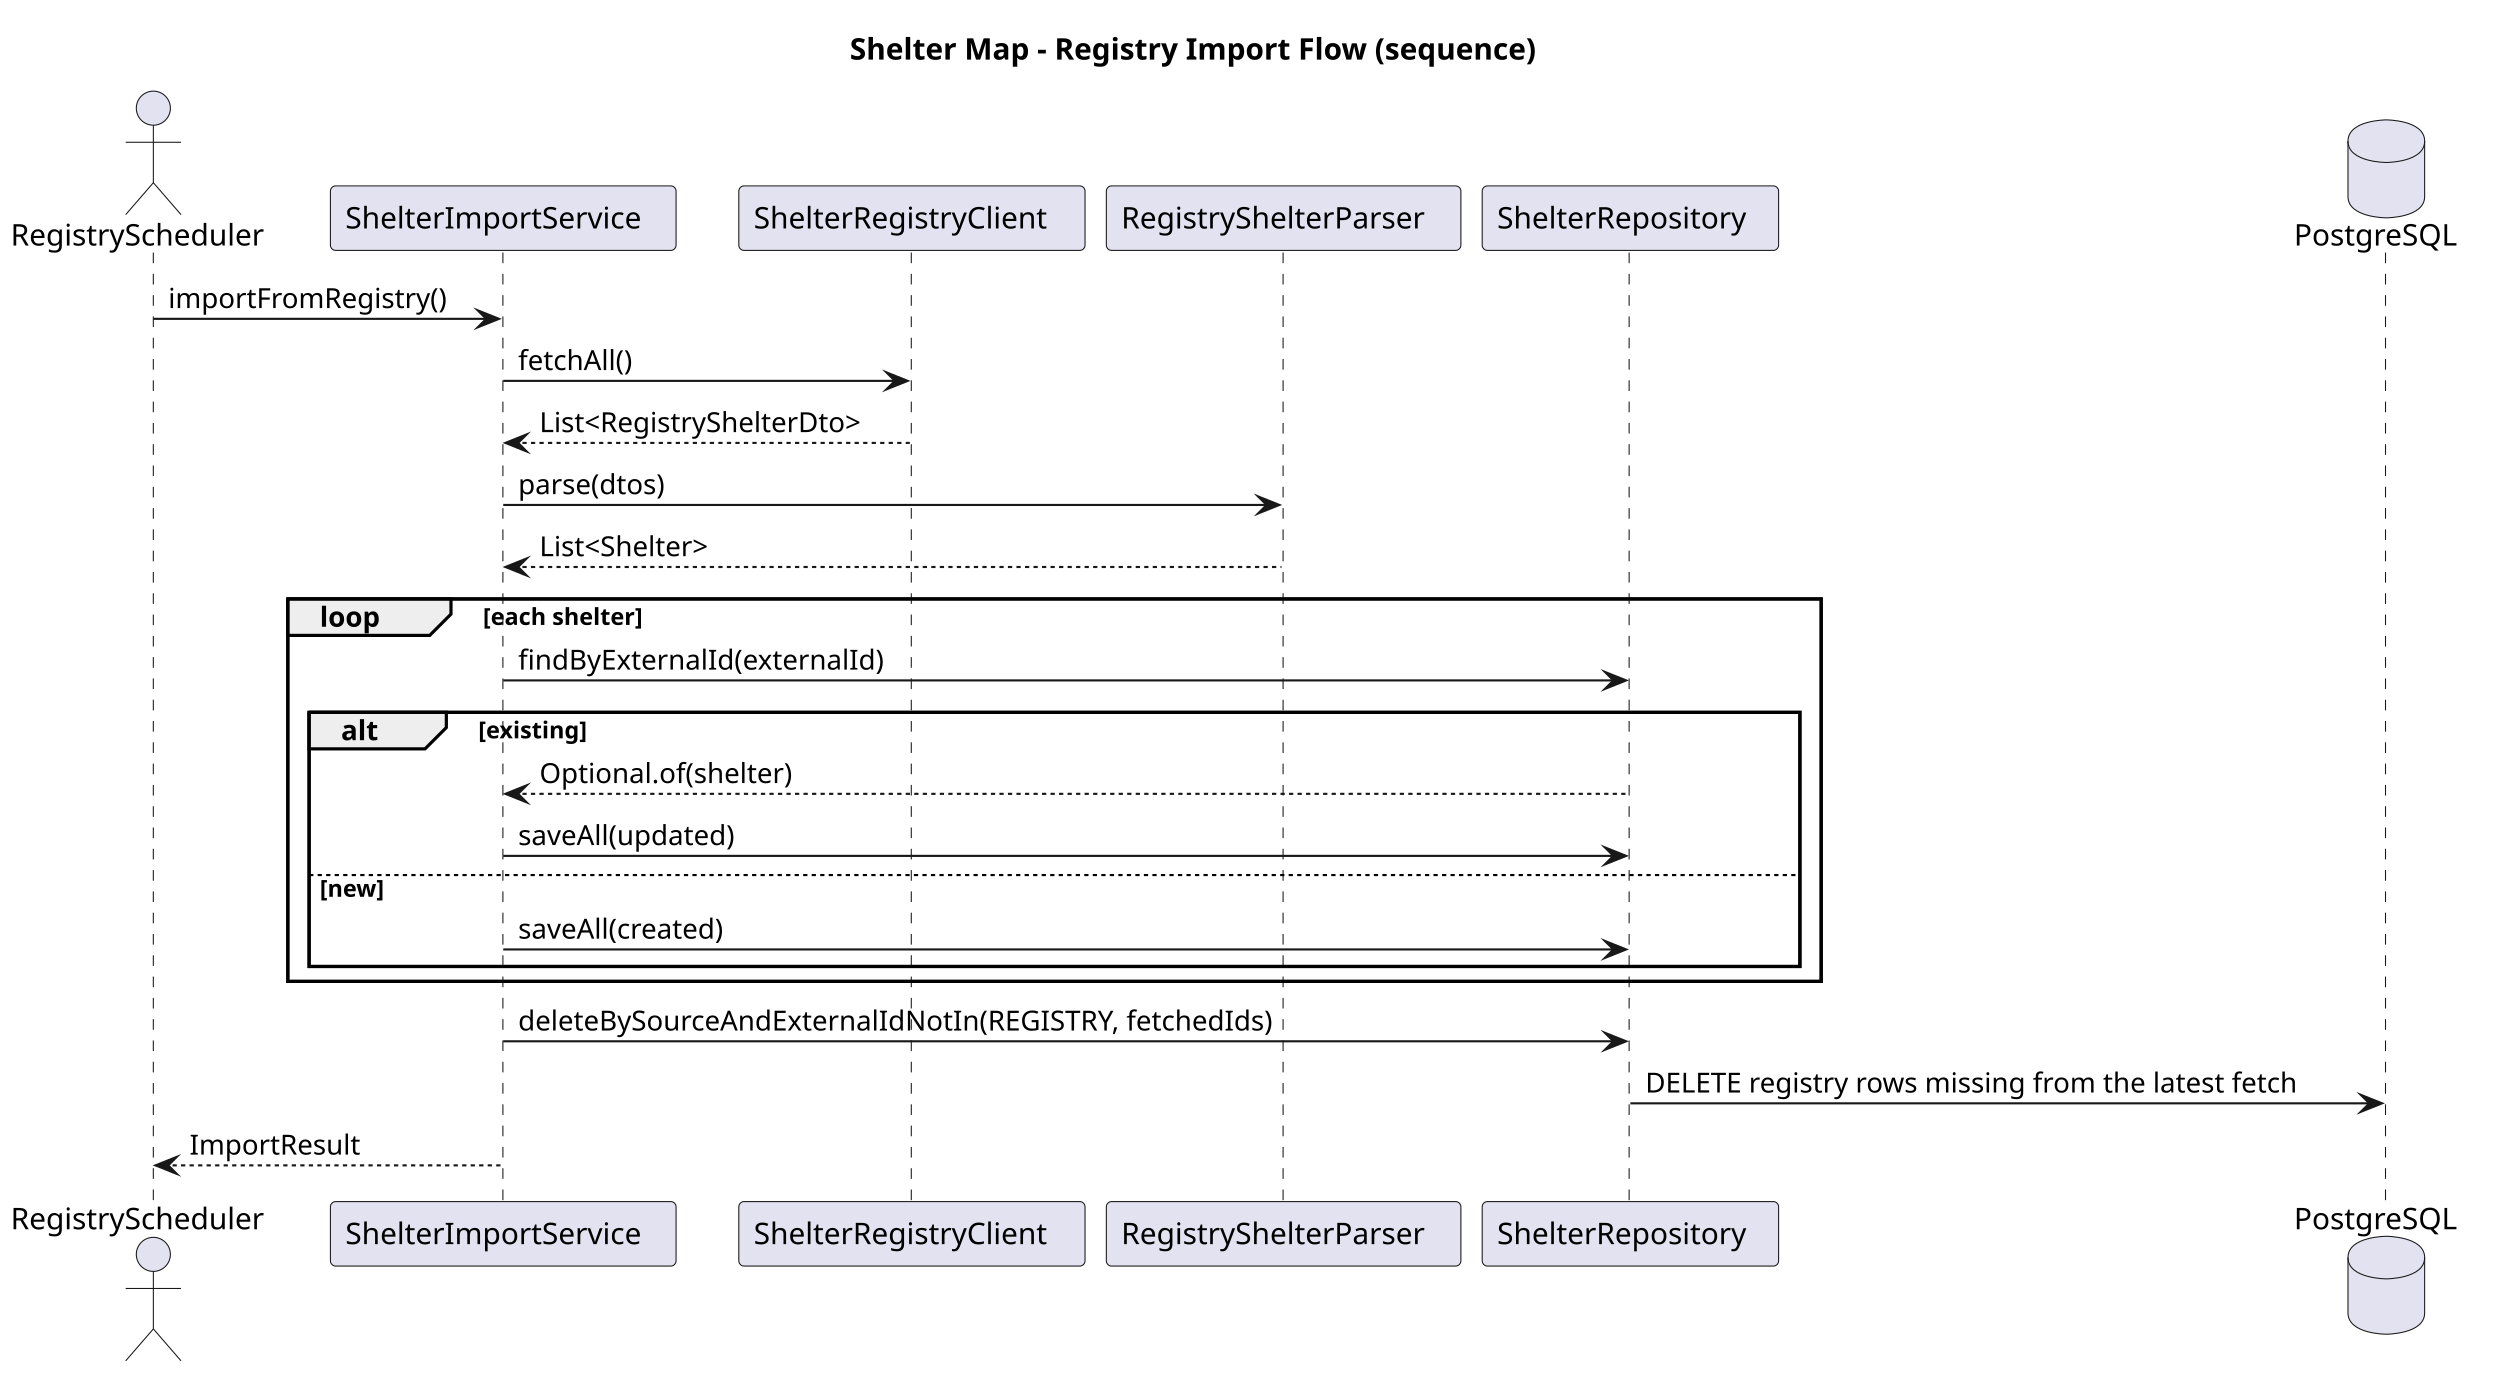
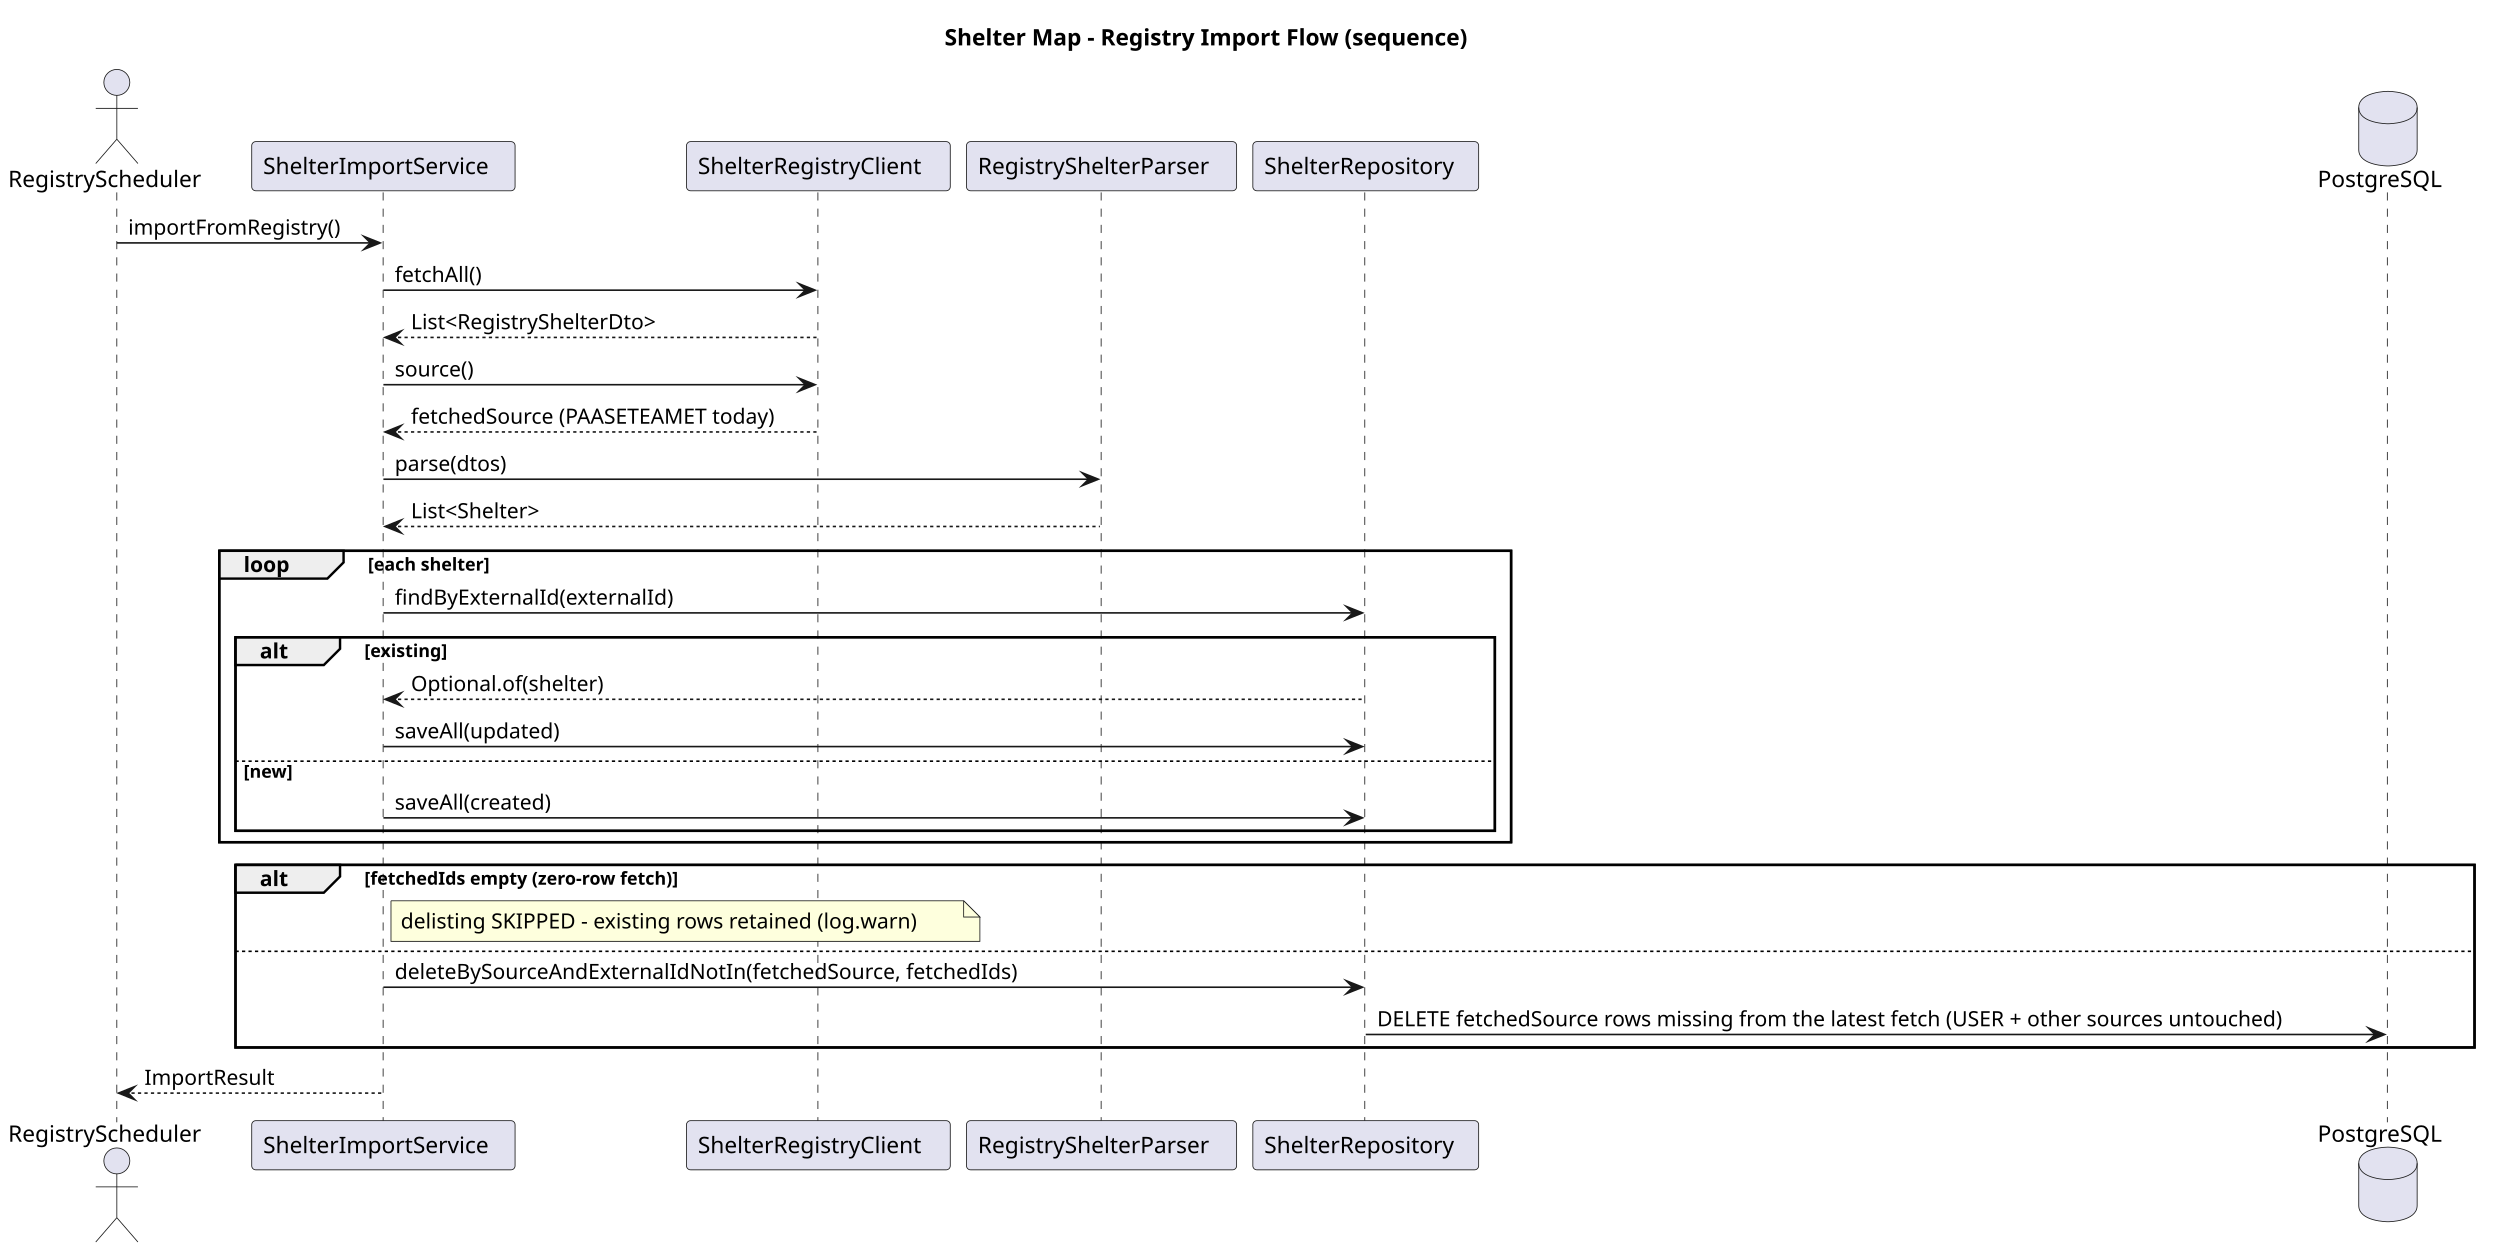
- <svg xmlns="http://www.w3.org/2000/svg" contentStyleType="text/css" data-diagram-type="SEQUENCE" height="647px" preserveAspectRatio="none" style="width:1174px;height:647px;background:#FFFFFF;" version="1.1" viewBox="0 0 1174 647" width="1174px" zoomAndPan="magnify">
+ <svg xmlns="http://www.w3.org/2000/svg" contentStyleType="text/css" data-diagram-type="SEQUENCE" height="774px" preserveAspectRatio="none" style="width:1541px;height:774px;background:#FFFFFF;" version="1.1" viewBox="0 0 1541 774" width="1541px" zoomAndPan="magnify">
  <defs />
  <g>
-     <g class="title" data-source-line="166">
-       <text fill="#000000" font-family="sans-serif" font-size="14" font-weight="700" lengthAdjust="spacing" textLength="369.858" x="399.066" y="27.995">Shelter Map - Registry Import Flow (sequence)</text>
+     <g class="title" data-source-line="183">
+       <text fill="#000000" font-family="sans-serif" font-size="14" font-weight="700" lengthAdjust="spacing" textLength="369.858" x="582.225" y="27.995">Shelter Map - Registry Import Flow (sequence)</text>
    </g>
-     <rect fill="none" height="179.602" style="stroke:#000000;stroke-width:1.5;" width="720.07" x="135.161" y="281.258" />
-     <rect fill="none" height="119.336" style="stroke:#000000;stroke-width:1.5;" width="700.07" x="145.161" y="334.523" />
-     <g class="participant-lifeline" data-entity-uid="part1" data-qualified-name="RegistryScheduler" data-source-line="167" id="part1-lifeline">
+     <rect fill="none" height="179.602" style="stroke:#000000;stroke-width:1.5;" width="796.28" x="135.161" y="339.523" />
+     <rect fill="none" height="119.336" style="stroke:#000000;stroke-width:1.5;" width="776.28" x="145.161" y="392.789" />
+     <rect fill="none" height="112.531" style="stroke:#000000;stroke-width:1.5;" width="1380.147" x="145.161" y="533.125" />
+     <g class="participant-lifeline" data-entity-uid="part1" data-qualified-name="RegistryScheduler" data-source-line="184" id="part1-lifeline">
      <g>
-         <rect fill="#000000" fill-opacity="0" height="446.664" width="8" x="68.015" y="118.594" />
-         <line style="stroke:#181818;stroke-width:0.5;stroke-dasharray:5,5;" x1="72" x2="72" y1="118.594" y2="565.258" />
+         <rect fill="#000000" fill-opacity="0" height="573.195" width="8" x="68.015" y="118.594" />
+         <line style="stroke:#181818;stroke-width:0.5;stroke-dasharray:5,5;" x1="72" x2="72" y1="118.594" y2="691.789" />
      </g>
    </g>
-     <g class="participant-lifeline" data-entity-uid="part2" data-qualified-name="SIS" data-source-line="168" id="part2-lifeline">
+     <g class="participant-lifeline" data-entity-uid="part2" data-qualified-name="SIS" data-source-line="185" id="part2-lifeline">
      <g>
-         <rect fill="#000000" fill-opacity="0" height="446.664" width="8" x="232.324" y="118.594" />
-         <line style="stroke:#181818;stroke-width:0.5;stroke-dasharray:5,5;" x1="236.161" x2="236.161" y1="118.594" y2="565.258" />
+         <rect fill="#000000" fill-opacity="0" height="573.195" width="8" x="232.324" y="118.594" />
+         <line style="stroke:#181818;stroke-width:0.5;stroke-dasharray:5,5;" x1="236.161" x2="236.161" y1="118.594" y2="691.789" />
      </g>
    </g>
-     <g class="participant-lifeline" data-entity-uid="part3" data-qualified-name="RC" data-source-line="169" id="part3-lifeline">
+     <g class="participant-lifeline" data-entity-uid="part3" data-qualified-name="RC" data-source-line="186" id="part3-lifeline">
      <g>
-         <rect fill="#000000" fill-opacity="0" height="446.664" width="8" x="424.238" y="118.594" />
-         <line style="stroke:#181818;stroke-width:0.5;stroke-dasharray:5,5;" x1="427.942" x2="427.942" y1="118.594" y2="565.258" />
+         <rect fill="#000000" fill-opacity="0" height="573.195" width="8" x="500.448" y="118.594" />
+         <line style="stroke:#181818;stroke-width:0.5;stroke-dasharray:5,5;" x1="504.152" x2="504.152" y1="118.594" y2="691.789" />
      </g>
    </g>
-     <g class="participant-lifeline" data-entity-uid="part4" data-qualified-name="P" data-source-line="170" id="part4-lifeline">
+     <g class="participant-lifeline" data-entity-uid="part4" data-qualified-name="P" data-source-line="187" id="part4-lifeline">
      <g>
-         <rect fill="#000000" fill-opacity="0" height="446.664" width="8" x="598.786" y="118.594" />
-         <line style="stroke:#181818;stroke-width:0.5;stroke-dasharray:5,5;" x1="602.535" x2="602.535" y1="118.594" y2="565.258" />
+         <rect fill="#000000" fill-opacity="0" height="573.195" width="8" x="674.996" y="118.594" />
+         <line style="stroke:#181818;stroke-width:0.5;stroke-dasharray:5,5;" x1="678.745" x2="678.745" y1="118.594" y2="691.789" />
      </g>
    </g>
-     <g class="participant-lifeline" data-entity-uid="part5" data-qualified-name="REPO" data-source-line="171" id="part5-lifeline">
+     <g class="participant-lifeline" data-entity-uid="part5" data-qualified-name="REPO" data-source-line="188" id="part5-lifeline">
      <g>
-         <rect fill="#000000" fill-opacity="0" height="446.664" width="8" x="761.634" y="118.594" />
-         <line style="stroke:#181818;stroke-width:0.5;stroke-dasharray:5,5;" x1="765.038" x2="765.038" y1="118.594" y2="565.258" />
+         <rect fill="#000000" fill-opacity="0" height="573.195" width="8" x="837.844" y="118.594" />
+         <line style="stroke:#181818;stroke-width:0.5;stroke-dasharray:5,5;" x1="841.248" x2="841.248" y1="118.594" y2="691.789" />
      </g>
    </g>
-     <g class="participant-lifeline" data-entity-uid="part6" data-qualified-name="DB" data-source-line="172" id="part6-lifeline">
+     <g class="participant-lifeline" data-entity-uid="part6" data-qualified-name="DB" data-source-line="189" id="part6-lifeline">
      <g>
-         <rect fill="#000000" fill-opacity="0" height="446.664" width="8" x="1116.614" y="118.594" />
-         <line style="stroke:#181818;stroke-width:0.5;stroke-dasharray:5,5;" x1="1120.237" x2="1120.237" y1="118.594" y2="565.258" />
+         <rect fill="#000000" fill-opacity="0" height="573.195" width="8" x="1467.931" y="118.594" />
+         <line style="stroke:#181818;stroke-width:0.5;stroke-dasharray:5,5;" x1="1471.555" x2="1471.555" y1="118.594" y2="691.789" />
      </g>
    </g>
-     <g class="participant participant-head" data-entity-uid="part1" data-qualified-name="RegistryScheduler" data-source-line="167" id="part1-head">
+     <g class="participant participant-head" data-entity-uid="part1" data-qualified-name="RegistryScheduler" data-source-line="184" id="part1-head">
      <text fill="#000000" font-family="sans-serif" font-size="14" lengthAdjust="spacing" textLength="128.03" x="5" y="115.292">RegistryScheduler</text>
      <ellipse cx="72.015" cy="50.797" fill="#E2E2F0" rx="8" ry="8" style="stroke:#181818;stroke-width:0.5;" />
      <path d="M72.015,58.797 L72.015,85.797 M59.015,66.797 L85.015,66.797 M72.015,85.797 L59.015,100.797 M72.015,85.797 L85.015,100.797" fill="none" style="stroke:#181818;stroke-width:0.5;" />
    </g>
-     <g class="participant participant-tail" data-entity-uid="part1" data-qualified-name="RegistryScheduler" data-source-line="167" id="part1-tail">
-       <text fill="#000000" font-family="sans-serif" font-size="14" lengthAdjust="spacing" textLength="128.03" x="5" y="577.253">RegistryScheduler</text>
-       <ellipse cx="72.015" cy="589.055" fill="#E2E2F0" rx="8" ry="8" style="stroke:#181818;stroke-width:0.5;" />
-       <path d="M72.015,597.055 L72.015,624.055 M59.015,605.055 L85.015,605.055 M72.015,624.055 L59.015,639.055 M72.015,624.055 L85.015,639.055" fill="none" style="stroke:#181818;stroke-width:0.5;" />
+     <g class="participant participant-tail" data-entity-uid="part1" data-qualified-name="RegistryScheduler" data-source-line="184" id="part1-tail">
+       <text fill="#000000" font-family="sans-serif" font-size="14" lengthAdjust="spacing" textLength="128.03" x="5" y="703.784">RegistryScheduler</text>
+       <ellipse cx="72.015" cy="715.586" fill="#E2E2F0" rx="8" ry="8" style="stroke:#181818;stroke-width:0.5;" />
+       <path d="M72.015,723.586 L72.015,750.586 M59.015,731.586 L85.015,731.586 M72.015,750.586 L59.015,765.586 M72.015,750.586 L85.015,765.586" fill="none" style="stroke:#181818;stroke-width:0.5;" />
    </g>
-     <g class="participant participant-head" data-entity-uid="part2" data-qualified-name="SIS" data-source-line="168" id="part2-head">
+     <g class="participant participant-head" data-entity-uid="part2" data-qualified-name="SIS" data-source-line="185" id="part2-head">
      <rect fill="#E2E2F0" height="30.297" rx="2.5" ry="2.5" style="stroke:#181818;stroke-width:0.5;" width="162.326" x="155.161" y="87.297" />
      <text fill="#000000" font-family="sans-serif" font-size="14" lengthAdjust="spacing" textLength="148.326" x="162.161" y="107.292">ShelterImportService</text>
    </g>
-     <g class="participant participant-tail" data-entity-uid="part2" data-qualified-name="SIS" data-source-line="168" id="part2-tail">
-       <rect fill="#E2E2F0" height="30.297" rx="2.5" ry="2.5" style="stroke:#181818;stroke-width:0.5;" width="162.326" x="155.161" y="564.258" />
-       <text fill="#000000" font-family="sans-serif" font-size="14" lengthAdjust="spacing" textLength="148.326" x="162.161" y="584.253">ShelterImportService</text>
+     <g class="participant participant-tail" data-entity-uid="part2" data-qualified-name="SIS" data-source-line="185" id="part2-tail">
+       <rect fill="#E2E2F0" height="30.297" rx="2.5" ry="2.5" style="stroke:#181818;stroke-width:0.5;" width="162.326" x="155.161" y="690.789" />
+       <text fill="#000000" font-family="sans-serif" font-size="14" lengthAdjust="spacing" textLength="148.326" x="162.161" y="710.784">ShelterImportService</text>
    </g>
-     <g class="participant participant-head" data-entity-uid="part3" data-qualified-name="RC" data-source-line="169" id="part3-head">
-       <rect fill="#E2E2F0" height="30.297" rx="2.5" ry="2.5" style="stroke:#181818;stroke-width:0.5;" width="162.593" x="346.942" y="87.297" />
-       <text fill="#000000" font-family="sans-serif" font-size="14" lengthAdjust="spacing" textLength="148.593" x="353.942" y="107.292">ShelterRegistryClient</text>
+     <g class="participant participant-head" data-entity-uid="part3" data-qualified-name="RC" data-source-line="186" id="part3-head">
+       <rect fill="#E2E2F0" height="30.297" rx="2.5" ry="2.5" style="stroke:#181818;stroke-width:0.5;" width="162.593" x="423.152" y="87.297" />
+       <text fill="#000000" font-family="sans-serif" font-size="14" lengthAdjust="spacing" textLength="148.593" x="430.152" y="107.292">ShelterRegistryClient</text>
    </g>
-     <g class="participant participant-tail" data-entity-uid="part3" data-qualified-name="RC" data-source-line="169" id="part3-tail">
-       <rect fill="#E2E2F0" height="30.297" rx="2.5" ry="2.5" style="stroke:#181818;stroke-width:0.5;" width="162.593" x="346.942" y="564.258" />
-       <text fill="#000000" font-family="sans-serif" font-size="14" lengthAdjust="spacing" textLength="148.593" x="353.942" y="584.253">ShelterRegistryClient</text>
+     <g class="participant participant-tail" data-entity-uid="part3" data-qualified-name="RC" data-source-line="186" id="part3-tail">
+       <rect fill="#E2E2F0" height="30.297" rx="2.5" ry="2.5" style="stroke:#181818;stroke-width:0.5;" width="162.593" x="423.152" y="690.789" />
+       <text fill="#000000" font-family="sans-serif" font-size="14" lengthAdjust="spacing" textLength="148.593" x="430.152" y="710.784">ShelterRegistryClient</text>
    </g>
-     <g class="participant participant-head" data-entity-uid="part4" data-qualified-name="P" data-source-line="170" id="part4-head">
-       <rect fill="#E2E2F0" height="30.297" rx="2.5" ry="2.5" style="stroke:#181818;stroke-width:0.5;" width="166.503" x="519.535" y="87.297" />
-       <text fill="#000000" font-family="sans-serif" font-size="14" lengthAdjust="spacing" textLength="152.503" x="526.535" y="107.292">RegistryShelterParser</text>
+     <g class="participant participant-head" data-entity-uid="part4" data-qualified-name="P" data-source-line="187" id="part4-head">
+       <rect fill="#E2E2F0" height="30.297" rx="2.5" ry="2.5" style="stroke:#181818;stroke-width:0.5;" width="166.503" x="595.745" y="87.297" />
+       <text fill="#000000" font-family="sans-serif" font-size="14" lengthAdjust="spacing" textLength="152.503" x="602.745" y="107.292">RegistryShelterParser</text>
    </g>
-     <g class="participant participant-tail" data-entity-uid="part4" data-qualified-name="P" data-source-line="170" id="part4-tail">
-       <rect fill="#E2E2F0" height="30.297" rx="2.5" ry="2.5" style="stroke:#181818;stroke-width:0.5;" width="166.503" x="519.535" y="564.258" />
-       <text fill="#000000" font-family="sans-serif" font-size="14" lengthAdjust="spacing" textLength="152.503" x="526.535" y="584.253">RegistryShelterParser</text>
+     <g class="participant participant-tail" data-entity-uid="part4" data-qualified-name="P" data-source-line="187" id="part4-tail">
+       <rect fill="#E2E2F0" height="30.297" rx="2.5" ry="2.5" style="stroke:#181818;stroke-width:0.5;" width="166.503" x="595.745" y="690.789" />
+       <text fill="#000000" font-family="sans-serif" font-size="14" lengthAdjust="spacing" textLength="152.503" x="602.745" y="710.784">RegistryShelterParser</text>
    </g>
-     <g class="participant participant-head" data-entity-uid="part5" data-qualified-name="REPO" data-source-line="171" id="part5-head">
-       <rect fill="#E2E2F0" height="30.297" rx="2.5" ry="2.5" style="stroke:#181818;stroke-width:0.5;" width="139.193" x="696.038" y="87.297" />
-       <text fill="#000000" font-family="sans-serif" font-size="14" lengthAdjust="spacing" textLength="125.193" x="703.038" y="107.292">ShelterRepository</text>
+     <g class="participant participant-head" data-entity-uid="part5" data-qualified-name="REPO" data-source-line="188" id="part5-head">
+       <rect fill="#E2E2F0" height="30.297" rx="2.5" ry="2.5" style="stroke:#181818;stroke-width:0.5;" width="139.193" x="772.248" y="87.297" />
+       <text fill="#000000" font-family="sans-serif" font-size="14" lengthAdjust="spacing" textLength="125.193" x="779.248" y="107.292">ShelterRepository</text>
    </g>
-     <g class="participant participant-tail" data-entity-uid="part5" data-qualified-name="REPO" data-source-line="171" id="part5-tail">
-       <rect fill="#E2E2F0" height="30.297" rx="2.5" ry="2.5" style="stroke:#181818;stroke-width:0.5;" width="139.193" x="696.038" y="564.258" />
-       <text fill="#000000" font-family="sans-serif" font-size="14" lengthAdjust="spacing" textLength="125.193" x="703.038" y="584.253">ShelterRepository</text>
+     <g class="participant participant-tail" data-entity-uid="part5" data-qualified-name="REPO" data-source-line="188" id="part5-tail">
+       <rect fill="#E2E2F0" height="30.297" rx="2.5" ry="2.5" style="stroke:#181818;stroke-width:0.5;" width="139.193" x="772.248" y="690.789" />
+       <text fill="#000000" font-family="sans-serif" font-size="14" lengthAdjust="spacing" textLength="125.193" x="779.248" y="710.784">ShelterRepository</text>
    </g>
-     <g class="participant participant-head" data-entity-uid="part6" data-qualified-name="DB" data-source-line="172" id="part6-head">
-       <text fill="#000000" font-family="sans-serif" font-size="14" lengthAdjust="spacing" textLength="80.753" x="1077.237" y="115.292">PostgreSQL</text>
-       <path d="M1102.614,66.297 C1102.614,56.297 1120.614,56.297 1120.614,56.297 C1120.614,56.297 1138.614,56.297 1138.614,66.297 L1138.614,92.297 C1138.614,102.297 1120.614,102.297 1120.614,102.297 C1120.614,102.297 1102.614,102.297 1102.614,92.297 L1102.614,66.297" fill="#E2E2F0" style="stroke:#181818;stroke-width:0.5;" />
-       <path d="M1102.614,66.297 C1102.614,76.297 1120.614,76.297 1120.614,76.297 C1120.614,76.297 1138.614,76.297 1138.614,66.297" fill="none" style="stroke:#181818;stroke-width:0.5;" />
+     <g class="participant participant-head" data-entity-uid="part6" data-qualified-name="DB" data-source-line="189" id="part6-head">
+       <text fill="#000000" font-family="sans-serif" font-size="14" lengthAdjust="spacing" textLength="80.753" x="1428.555" y="115.292">PostgreSQL</text>
+       <path d="M1453.931,66.297 C1453.931,56.297 1471.931,56.297 1471.931,56.297 C1471.931,56.297 1489.931,56.297 1489.931,66.297 L1489.931,92.297 C1489.931,102.297 1471.931,102.297 1471.931,102.297 C1471.931,102.297 1453.931,102.297 1453.931,92.297 L1453.931,66.297" fill="#E2E2F0" style="stroke:#181818;stroke-width:0.5;" />
+       <path d="M1453.931,66.297 C1453.931,76.297 1471.931,76.297 1471.931,76.297 C1471.931,76.297 1489.931,76.297 1489.931,66.297" fill="none" style="stroke:#181818;stroke-width:0.5;" />
    </g>
-     <g class="participant participant-tail" data-entity-uid="part6" data-qualified-name="DB" data-source-line="172" id="part6-tail">
-       <text fill="#000000" font-family="sans-serif" font-size="14" lengthAdjust="spacing" textLength="80.753" x="1077.237" y="577.253">PostgreSQL</text>
-       <path d="M1102.614,590.555 C1102.614,580.555 1120.614,580.555 1120.614,580.555 C1120.614,580.555 1138.614,580.555 1138.614,590.555 L1138.614,616.555 C1138.614,626.555 1120.614,626.555 1120.614,626.555 C1120.614,626.555 1102.614,626.555 1102.614,616.555 L1102.614,590.555" fill="#E2E2F0" style="stroke:#181818;stroke-width:0.5;" />
-       <path d="M1102.614,590.555 C1102.614,600.555 1120.614,600.555 1120.614,600.555 C1120.614,600.555 1138.614,600.555 1138.614,590.555" fill="none" style="stroke:#181818;stroke-width:0.5;" />
+     <g class="participant participant-tail" data-entity-uid="part6" data-qualified-name="DB" data-source-line="189" id="part6-tail">
+       <text fill="#000000" font-family="sans-serif" font-size="14" lengthAdjust="spacing" textLength="80.753" x="1428.555" y="703.784">PostgreSQL</text>
+       <path d="M1453.931,717.086 C1453.931,707.086 1471.931,707.086 1471.931,707.086 C1471.931,707.086 1489.931,707.086 1489.931,717.086 L1489.931,743.086 C1489.931,753.086 1471.931,753.086 1471.931,753.086 C1471.931,753.086 1453.931,753.086 1453.931,743.086 L1453.931,717.086" fill="#E2E2F0" style="stroke:#181818;stroke-width:0.5;" />
+       <path d="M1453.931,717.086 C1453.931,727.086 1471.931,727.086 1471.931,727.086 C1471.931,727.086 1489.931,727.086 1489.931,717.086" fill="none" style="stroke:#181818;stroke-width:0.5;" />
    </g>
-     <g class="message" data-entity-1="part1" data-entity-2="part2" data-source-line="174" id="msg1">
+     <g class="message" data-entity-1="part1" data-entity-2="part2" data-source-line="191" id="msg1">
      <polygon fill="#181818" points="224.324,145.727,234.324,149.727,224.324,153.727,228.324,149.727" style="stroke:#181818;stroke-width:1;stroke-linejoin:miter;stroke-miterlimit:10;" />
      <line style="stroke:#181818;stroke-width:1;" x1="72.015" x2="230.324" y1="149.727" y2="149.727" />
      <text fill="#000000" font-family="sans-serif" font-size="13" lengthAdjust="spacing" textLength="140.309" x="79.015" y="144.661">importFromRegistry()</text>
    </g>
-     <g class="message" data-entity-1="part2" data-entity-2="part3" data-source-line="175" id="msg2">
-       <polygon fill="#181818" points="416.238,174.859,426.238,178.859,416.238,182.859,420.238,178.859" style="stroke:#181818;stroke-width:1;stroke-linejoin:miter;stroke-miterlimit:10;" />
-       <line style="stroke:#181818;stroke-width:1;" x1="236.324" x2="422.238" y1="178.859" y2="178.859" />
+     <g class="message" data-entity-1="part2" data-entity-2="part3" data-source-line="192" id="msg2">
+       <polygon fill="#181818" points="492.448,174.859,502.448,178.859,492.448,182.859,496.448,178.859" style="stroke:#181818;stroke-width:1;stroke-linejoin:miter;stroke-miterlimit:10;" />
+       <line style="stroke:#181818;stroke-width:1;" x1="236.324" x2="498.448" y1="178.859" y2="178.859" />
      <text fill="#000000" font-family="sans-serif" font-size="13" lengthAdjust="spacing" textLength="59.319" x="243.324" y="173.793">fetchAll()</text>
    </g>
-     <g class="message" data-entity-1="part3" data-entity-2="part2" data-source-line="176" id="msg3">
+     <g class="message" data-entity-1="part3" data-entity-2="part2" data-source-line="193" id="msg3">
      <polygon fill="#181818" points="247.324,203.992,237.324,207.992,247.324,211.992,243.324,207.992" style="stroke:#181818;stroke-width:1;stroke-linejoin:miter;stroke-miterlimit:10;" />
-       <line style="stroke:#181818;stroke-width:1;stroke-dasharray:2,2;" x1="241.324" x2="427.238" y1="207.992" y2="207.992" />
+       <line style="stroke:#181818;stroke-width:1;stroke-dasharray:2,2;" x1="241.324" x2="503.448" y1="207.992" y2="207.992" />
      <text fill="#000000" font-family="sans-serif" font-size="13" lengthAdjust="spacing" textLength="167.915" x="253.324" y="202.926">List&lt;RegistryShelterDto&gt;</text>
    </g>
-     <g class="message" data-entity-1="part2" data-entity-2="part4" data-source-line="177" id="msg4">
-       <polygon fill="#181818" points="590.786,233.125,600.786,237.125,590.786,241.125,594.786,237.125" style="stroke:#181818;stroke-width:1;stroke-linejoin:miter;stroke-miterlimit:10;" />
-       <line style="stroke:#181818;stroke-width:1;" x1="236.324" x2="596.786" y1="237.125" y2="237.125" />
-       <text fill="#000000" font-family="sans-serif" font-size="13" lengthAdjust="spacing" textLength="74.553" x="243.324" y="232.059">parse(dtos)</text>
+     <g class="message" data-entity-1="part2" data-entity-2="part3" data-source-line="194" id="msg4">
+       <polygon fill="#181818" points="492.448,233.125,502.448,237.125,492.448,241.125,496.448,237.125" style="stroke:#181818;stroke-width:1;stroke-linejoin:miter;stroke-miterlimit:10;" />
+       <line style="stroke:#181818;stroke-width:1;" x1="236.324" x2="498.448" y1="237.125" y2="237.125" />
+       <text fill="#000000" font-family="sans-serif" font-size="13" lengthAdjust="spacing" textLength="53.6" x="243.324" y="232.059">source()</text>
    </g>
-     <g class="message" data-entity-1="part4" data-entity-2="part2" data-source-line="178" id="msg5">
+     <g class="message" data-entity-1="part3" data-entity-2="part2" data-source-line="195" id="msg5">
      <polygon fill="#181818" points="247.324,262.258,237.324,266.258,247.324,270.258,243.324,266.258" style="stroke:#181818;stroke-width:1;stroke-linejoin:miter;stroke-miterlimit:10;" />
-       <line style="stroke:#181818;stroke-width:1;stroke-dasharray:2,2;" x1="241.324" x2="601.786" y1="266.258" y2="266.258" />
-       <text fill="#000000" font-family="sans-serif" font-size="13" lengthAdjust="spacing" textLength="91.051" x="253.324" y="261.192">List&lt;Shelter&gt;</text>
+       <line style="stroke:#181818;stroke-width:1;stroke-dasharray:2,2;" x1="241.324" x2="503.448" y1="266.258" y2="266.258" />
+       <text fill="#000000" font-family="sans-serif" font-size="13" lengthAdjust="spacing" textLength="244.125" x="253.324" y="261.192">fetchedSource (PAASETEAMET today)</text>
    </g>
-     <path d="M135.161,281.258 L211.785,281.258 L211.785,288.391 L201.785,298.391 L135.161,298.391 L135.161,281.258" fill="#EEEEEE" style="stroke:#000000;stroke-width:1.5;" />
-     <rect fill="none" height="179.602" style="stroke:#000000;stroke-width:1.5;" width="720.07" x="135.161" y="281.258" />
-     <text fill="#000000" font-family="sans-serif" font-size="13" font-weight="700" lengthAdjust="spacing" textLength="31.624" x="150.161" y="294.325">loop</text>
-     <text fill="#000000" font-family="sans-serif" font-size="11" font-weight="700" lengthAdjust="spacing" textLength="86.872" x="226.785" y="293.468">[each shelter]</text>
-     <g class="message" data-entity-1="part2" data-entity-2="part5" data-source-line="180" id="msg6">
-       <polygon fill="#181818" points="753.634,315.523,763.634,319.523,753.634,323.523,757.634,319.523" style="stroke:#181818;stroke-width:1;stroke-linejoin:miter;stroke-miterlimit:10;" />
-       <line style="stroke:#181818;stroke-width:1;" x1="236.324" x2="759.634" y1="319.523" y2="319.523" />
-       <text fill="#000000" font-family="sans-serif" font-size="13" lengthAdjust="spacing" textLength="183.72" x="243.324" y="314.457">findByExternalId(externalId)</text>
+     <g class="message" data-entity-1="part2" data-entity-2="part4" data-source-line="196" id="msg6">
+       <polygon fill="#181818" points="666.996,291.391,676.996,295.391,666.996,299.391,670.996,295.391" style="stroke:#181818;stroke-width:1;stroke-linejoin:miter;stroke-miterlimit:10;" />
+       <line style="stroke:#181818;stroke-width:1;" x1="236.324" x2="672.996" y1="295.391" y2="295.391" />
+       <text fill="#000000" font-family="sans-serif" font-size="13" lengthAdjust="spacing" textLength="74.553" x="243.324" y="290.325">parse(dtos)</text>
    </g>
-     <path d="M145.161,334.523 L209.603,334.523 L209.603,341.656 L199.603,351.656 L145.161,351.656 L145.161,334.523" fill="#EEEEEE" style="stroke:#000000;stroke-width:1.5;" />
-     <rect fill="none" height="119.336" style="stroke:#000000;stroke-width:1.5;" width="700.07" x="145.161" y="334.523" />
-     <text fill="#000000" font-family="sans-serif" font-size="13" font-weight="700" lengthAdjust="spacing" textLength="19.443" x="160.161" y="347.59">alt</text>
-     <text fill="#000000" font-family="sans-serif" font-size="11" font-weight="700" lengthAdjust="spacing" textLength="59.662" x="224.603" y="346.734">[existing]</text>
-     <g class="message" data-entity-1="part5" data-entity-2="part2" data-source-line="182" id="msg7">
-       <polygon fill="#181818" points="247.324,368.789,237.324,372.789,247.324,376.789,243.324,372.789" style="stroke:#181818;stroke-width:1;stroke-linejoin:miter;stroke-miterlimit:10;" />
-       <line style="stroke:#181818;stroke-width:1;stroke-dasharray:2,2;" x1="241.324" x2="764.634" y1="372.789" y2="372.789" />
-       <text fill="#000000" font-family="sans-serif" font-size="13" lengthAdjust="spacing" textLength="126.832" x="253.324" y="367.723">Optional.of(shelter)</text>
+     <g class="message" data-entity-1="part4" data-entity-2="part2" data-source-line="197" id="msg7">
+       <polygon fill="#181818" points="247.324,320.523,237.324,324.523,247.324,328.523,243.324,324.523" style="stroke:#181818;stroke-width:1;stroke-linejoin:miter;stroke-miterlimit:10;" />
+       <line style="stroke:#181818;stroke-width:1;stroke-dasharray:2,2;" x1="241.324" x2="677.996" y1="324.523" y2="324.523" />
+       <text fill="#000000" font-family="sans-serif" font-size="13" lengthAdjust="spacing" textLength="91.051" x="253.324" y="319.457">List&lt;Shelter&gt;</text>
    </g>
-     <g class="message" data-entity-1="part2" data-entity-2="part5" data-source-line="183" id="msg8">
-       <polygon fill="#181818" points="753.634,397.922,763.634,401.922,753.634,405.922,757.634,401.922" style="stroke:#181818;stroke-width:1;stroke-linejoin:miter;stroke-miterlimit:10;" />
-       <line style="stroke:#181818;stroke-width:1;" x1="236.324" x2="759.634" y1="401.922" y2="401.922" />
-       <text fill="#000000" font-family="sans-serif" font-size="13" lengthAdjust="spacing" textLength="110.748" x="243.324" y="396.856">saveAll(updated)</text>
+     <path d="M135.161,339.523 L211.785,339.523 L211.785,346.656 L201.785,356.656 L135.161,356.656 L135.161,339.523" fill="#EEEEEE" style="stroke:#000000;stroke-width:1.5;" />
+     <rect fill="none" height="179.602" style="stroke:#000000;stroke-width:1.5;" width="796.28" x="135.161" y="339.523" />
+     <text fill="#000000" font-family="sans-serif" font-size="13" font-weight="700" lengthAdjust="spacing" textLength="31.624" x="150.161" y="352.59">loop</text>
+     <text fill="#000000" font-family="sans-serif" font-size="11" font-weight="700" lengthAdjust="spacing" textLength="86.872" x="226.785" y="351.734">[each shelter]</text>
+     <g class="message" data-entity-1="part2" data-entity-2="part5" data-source-line="199" id="msg8">
+       <polygon fill="#181818" points="829.844,373.789,839.844,377.789,829.844,381.789,833.844,377.789" style="stroke:#181818;stroke-width:1;stroke-linejoin:miter;stroke-miterlimit:10;" />
+       <line style="stroke:#181818;stroke-width:1;" x1="236.324" x2="835.844" y1="377.789" y2="377.789" />
+       <text fill="#000000" font-family="sans-serif" font-size="13" lengthAdjust="spacing" textLength="183.72" x="243.324" y="372.723">findByExternalId(externalId)</text>
    </g>
-     <line style="stroke:#000000;stroke-width:1;stroke-dasharray:2,2;" x1="145.161" x2="845.231" y1="410.922" y2="410.922" />
-     <text fill="#000000" font-family="sans-serif" font-size="11" font-weight="700" lengthAdjust="spacing" textLength="35.508" x="150.161" y="421.132">[new]</text>
-     <g class="message" data-entity-1="part2" data-entity-2="part5" data-source-line="185" id="msg9">
-       <polygon fill="#181818" points="753.634,441.859,763.634,445.859,753.634,449.859,757.634,445.859" style="stroke:#181818;stroke-width:1;stroke-linejoin:miter;stroke-miterlimit:10;" />
-       <line style="stroke:#181818;stroke-width:1;" x1="236.324" x2="759.634" y1="445.859" y2="445.859" />
-       <text fill="#000000" font-family="sans-serif" font-size="13" lengthAdjust="spacing" textLength="106.495" x="243.324" y="440.793">saveAll(created)</text>
+     <path d="M145.161,392.789 L209.603,392.789 L209.603,399.922 L199.603,409.922 L145.161,409.922 L145.161,392.789" fill="#EEEEEE" style="stroke:#000000;stroke-width:1.5;" />
+     <rect fill="none" height="119.336" style="stroke:#000000;stroke-width:1.5;" width="776.28" x="145.161" y="392.789" />
+     <text fill="#000000" font-family="sans-serif" font-size="13" font-weight="700" lengthAdjust="spacing" textLength="19.443" x="160.161" y="405.856">alt</text>
+     <text fill="#000000" font-family="sans-serif" font-size="11" font-weight="700" lengthAdjust="spacing" textLength="59.662" x="224.603" y="405">[existing]</text>
+     <g class="message" data-entity-1="part5" data-entity-2="part2" data-source-line="201" id="msg9">
+       <polygon fill="#181818" points="247.324,427.055,237.324,431.055,247.324,435.055,243.324,431.055" style="stroke:#181818;stroke-width:1;stroke-linejoin:miter;stroke-miterlimit:10;" />
+       <line style="stroke:#181818;stroke-width:1;stroke-dasharray:2,2;" x1="241.324" x2="840.844" y1="431.055" y2="431.055" />
+       <text fill="#000000" font-family="sans-serif" font-size="13" lengthAdjust="spacing" textLength="126.832" x="253.324" y="425.989">Optional.of(shelter)</text>
    </g>
-     <g class="message" data-entity-1="part2" data-entity-2="part5" data-source-line="188" id="msg10">
-       <polygon fill="#181818" points="753.634,484.992,763.634,488.992,753.634,492.992,757.634,488.992" style="stroke:#181818;stroke-width:1;stroke-linejoin:miter;stroke-miterlimit:10;" />
-       <line style="stroke:#181818;stroke-width:1;" x1="236.324" x2="759.634" y1="488.992" y2="488.992" />
-       <text fill="#000000" font-family="sans-serif" font-size="13" lengthAdjust="spacing" textLength="379.882" x="243.324" y="483.926">deleteBySourceAndExternalIdNotIn(REGISTRY, fetchedIds)</text>
+     <g class="message" data-entity-1="part2" data-entity-2="part5" data-source-line="202" id="msg10">
+       <polygon fill="#181818" points="829.844,456.188,839.844,460.188,829.844,464.188,833.844,460.188" style="stroke:#181818;stroke-width:1;stroke-linejoin:miter;stroke-miterlimit:10;" />
+       <line style="stroke:#181818;stroke-width:1;" x1="236.324" x2="835.844" y1="460.188" y2="460.188" />
+       <text fill="#000000" font-family="sans-serif" font-size="13" lengthAdjust="spacing" textLength="110.748" x="243.324" y="455.122">saveAll(updated)</text>
    </g>
-     <g class="message" data-entity-1="part5" data-entity-2="part6" data-source-line="189" id="msg11">
-       <polygon fill="#181818" points="1108.614,514.125,1118.614,518.125,1108.614,522.125,1112.614,518.125" style="stroke:#181818;stroke-width:1;stroke-linejoin:miter;stroke-miterlimit:10;" />
-       <line style="stroke:#181818;stroke-width:1;" x1="765.634" x2="1114.614" y1="518.125" y2="518.125" />
-       <text fill="#000000" font-family="sans-serif" font-size="13" lengthAdjust="spacing" textLength="330.979" x="772.634" y="513.059">DELETE registry rows missing from the latest fetch</text>
+     <line style="stroke:#000000;stroke-width:1;stroke-dasharray:2,2;" x1="145.161" x2="921.441" y1="469.188" y2="469.188" />
+     <text fill="#000000" font-family="sans-serif" font-size="11" font-weight="700" lengthAdjust="spacing" textLength="35.508" x="150.161" y="479.398">[new]</text>
+     <g class="message" data-entity-1="part2" data-entity-2="part5" data-source-line="204" id="msg11">
+       <polygon fill="#181818" points="829.844,500.125,839.844,504.125,829.844,508.125,833.844,504.125" style="stroke:#181818;stroke-width:1;stroke-linejoin:miter;stroke-miterlimit:10;" />
+       <line style="stroke:#181818;stroke-width:1;" x1="236.324" x2="835.844" y1="504.125" y2="504.125" />
+       <text fill="#000000" font-family="sans-serif" font-size="13" lengthAdjust="spacing" textLength="106.495" x="243.324" y="499.059">saveAll(created)</text>
    </g>
-     <g class="message" data-entity-1="part2" data-entity-2="part1" data-source-line="190" id="msg12">
-       <polygon fill="#181818" points="83.015,543.258,73.015,547.258,83.015,551.258,79.015,547.258" style="stroke:#181818;stroke-width:1;stroke-linejoin:miter;stroke-miterlimit:10;" />
-       <line style="stroke:#181818;stroke-width:1;stroke-dasharray:2,2;" x1="77.015" x2="235.324" y1="547.258" y2="547.258" />
-       <text fill="#000000" font-family="sans-serif" font-size="13" lengthAdjust="spacing" textLength="83.897" x="89.015" y="542.192">ImportResult</text>
+     <path d="M145.161,533.125 L209.603,533.125 L209.603,540.258 L199.603,550.258 L145.161,550.258 L145.161,533.125" fill="#EEEEEE" style="stroke:#000000;stroke-width:1.5;" />
+     <rect fill="none" height="112.531" style="stroke:#000000;stroke-width:1.5;" width="1380.147" x="145.161" y="533.125" />
+     <text fill="#000000" font-family="sans-serif" font-size="13" font-weight="700" lengthAdjust="spacing" textLength="19.443" x="160.161" y="546.192">alt</text>
+     <text fill="#000000" font-family="sans-serif" font-size="11" font-weight="700" lengthAdjust="spacing" textLength="222.938" x="224.603" y="545.335">[fetchedIds empty (zero-row fetch)]</text>
+     <path d="M241,555.258 L241,580.258 L604,580.258 L604,565.258 L594,555.258 L241,555.258" fill="#FEFFDD" style="stroke:#181818;stroke-width:0.5;" />
+     <path d="M594,555.258 L594,565.258 L604,565.258 L594,555.258" fill="#FEFFDD" style="stroke:#181818;stroke-width:0.5;" />
+     <text fill="#000000" font-family="sans-serif" font-size="13" lengthAdjust="spacing" textLength="342.209" x="247" y="572.325">delisting SKIPPED - existing rows retained (log.warn)</text>
+     <line style="stroke:#000000;stroke-width:1;stroke-dasharray:2,2;" x1="145.161" x2="1525.308" y1="586.391" y2="586.391" />
+     <g class="message" data-entity-1="part2" data-entity-2="part5" data-source-line="210" id="msg12">
+       <polygon fill="#181818" points="829.844,604.523,839.844,608.523,829.844,612.523,833.844,608.523" style="stroke:#181818;stroke-width:1;stroke-linejoin:miter;stroke-miterlimit:10;" />
+       <line style="stroke:#181818;stroke-width:1;" x1="236.324" x2="835.844" y1="608.523" y2="608.523" />
+       <text fill="#000000" font-family="sans-serif" font-size="13" lengthAdjust="spacing" textLength="409.805" x="243.324" y="603.457">deleteBySourceAndExternalIdNotIn(fetchedSource, fetchedIds)</text>
+     </g>
+     <g class="message" data-entity-1="part5" data-entity-2="part6" data-source-line="211" id="msg13">
+       <polygon fill="#181818" points="1459.931,633.656,1469.931,637.656,1459.931,641.656,1463.931,637.656" style="stroke:#181818;stroke-width:1;stroke-linejoin:miter;stroke-miterlimit:10;" />
+       <line style="stroke:#181818;stroke-width:1;" x1="841.844" x2="1465.931" y1="637.656" y2="637.656" />
+       <text fill="#000000" font-family="sans-serif" font-size="13" lengthAdjust="spacing" textLength="606.087" x="848.844" y="632.59">DELETE fetchedSource rows missing from the latest fetch (USER + other sources untouched)</text>
+     </g>
+     <g class="message" data-entity-1="part2" data-entity-2="part1" data-source-line="213" id="msg14">
+       <polygon fill="#181818" points="83.015,669.789,73.015,673.789,83.015,677.789,79.015,673.789" style="stroke:#181818;stroke-width:1;stroke-linejoin:miter;stroke-miterlimit:10;" />
+       <line style="stroke:#181818;stroke-width:1;stroke-dasharray:2,2;" x1="77.015" x2="235.324" y1="673.789" y2="673.789" />
+       <text fill="#000000" font-family="sans-serif" font-size="13" lengthAdjust="spacing" textLength="83.897" x="89.015" y="668.723">ImportResult</text>
    </g>
  </g>
</svg>
